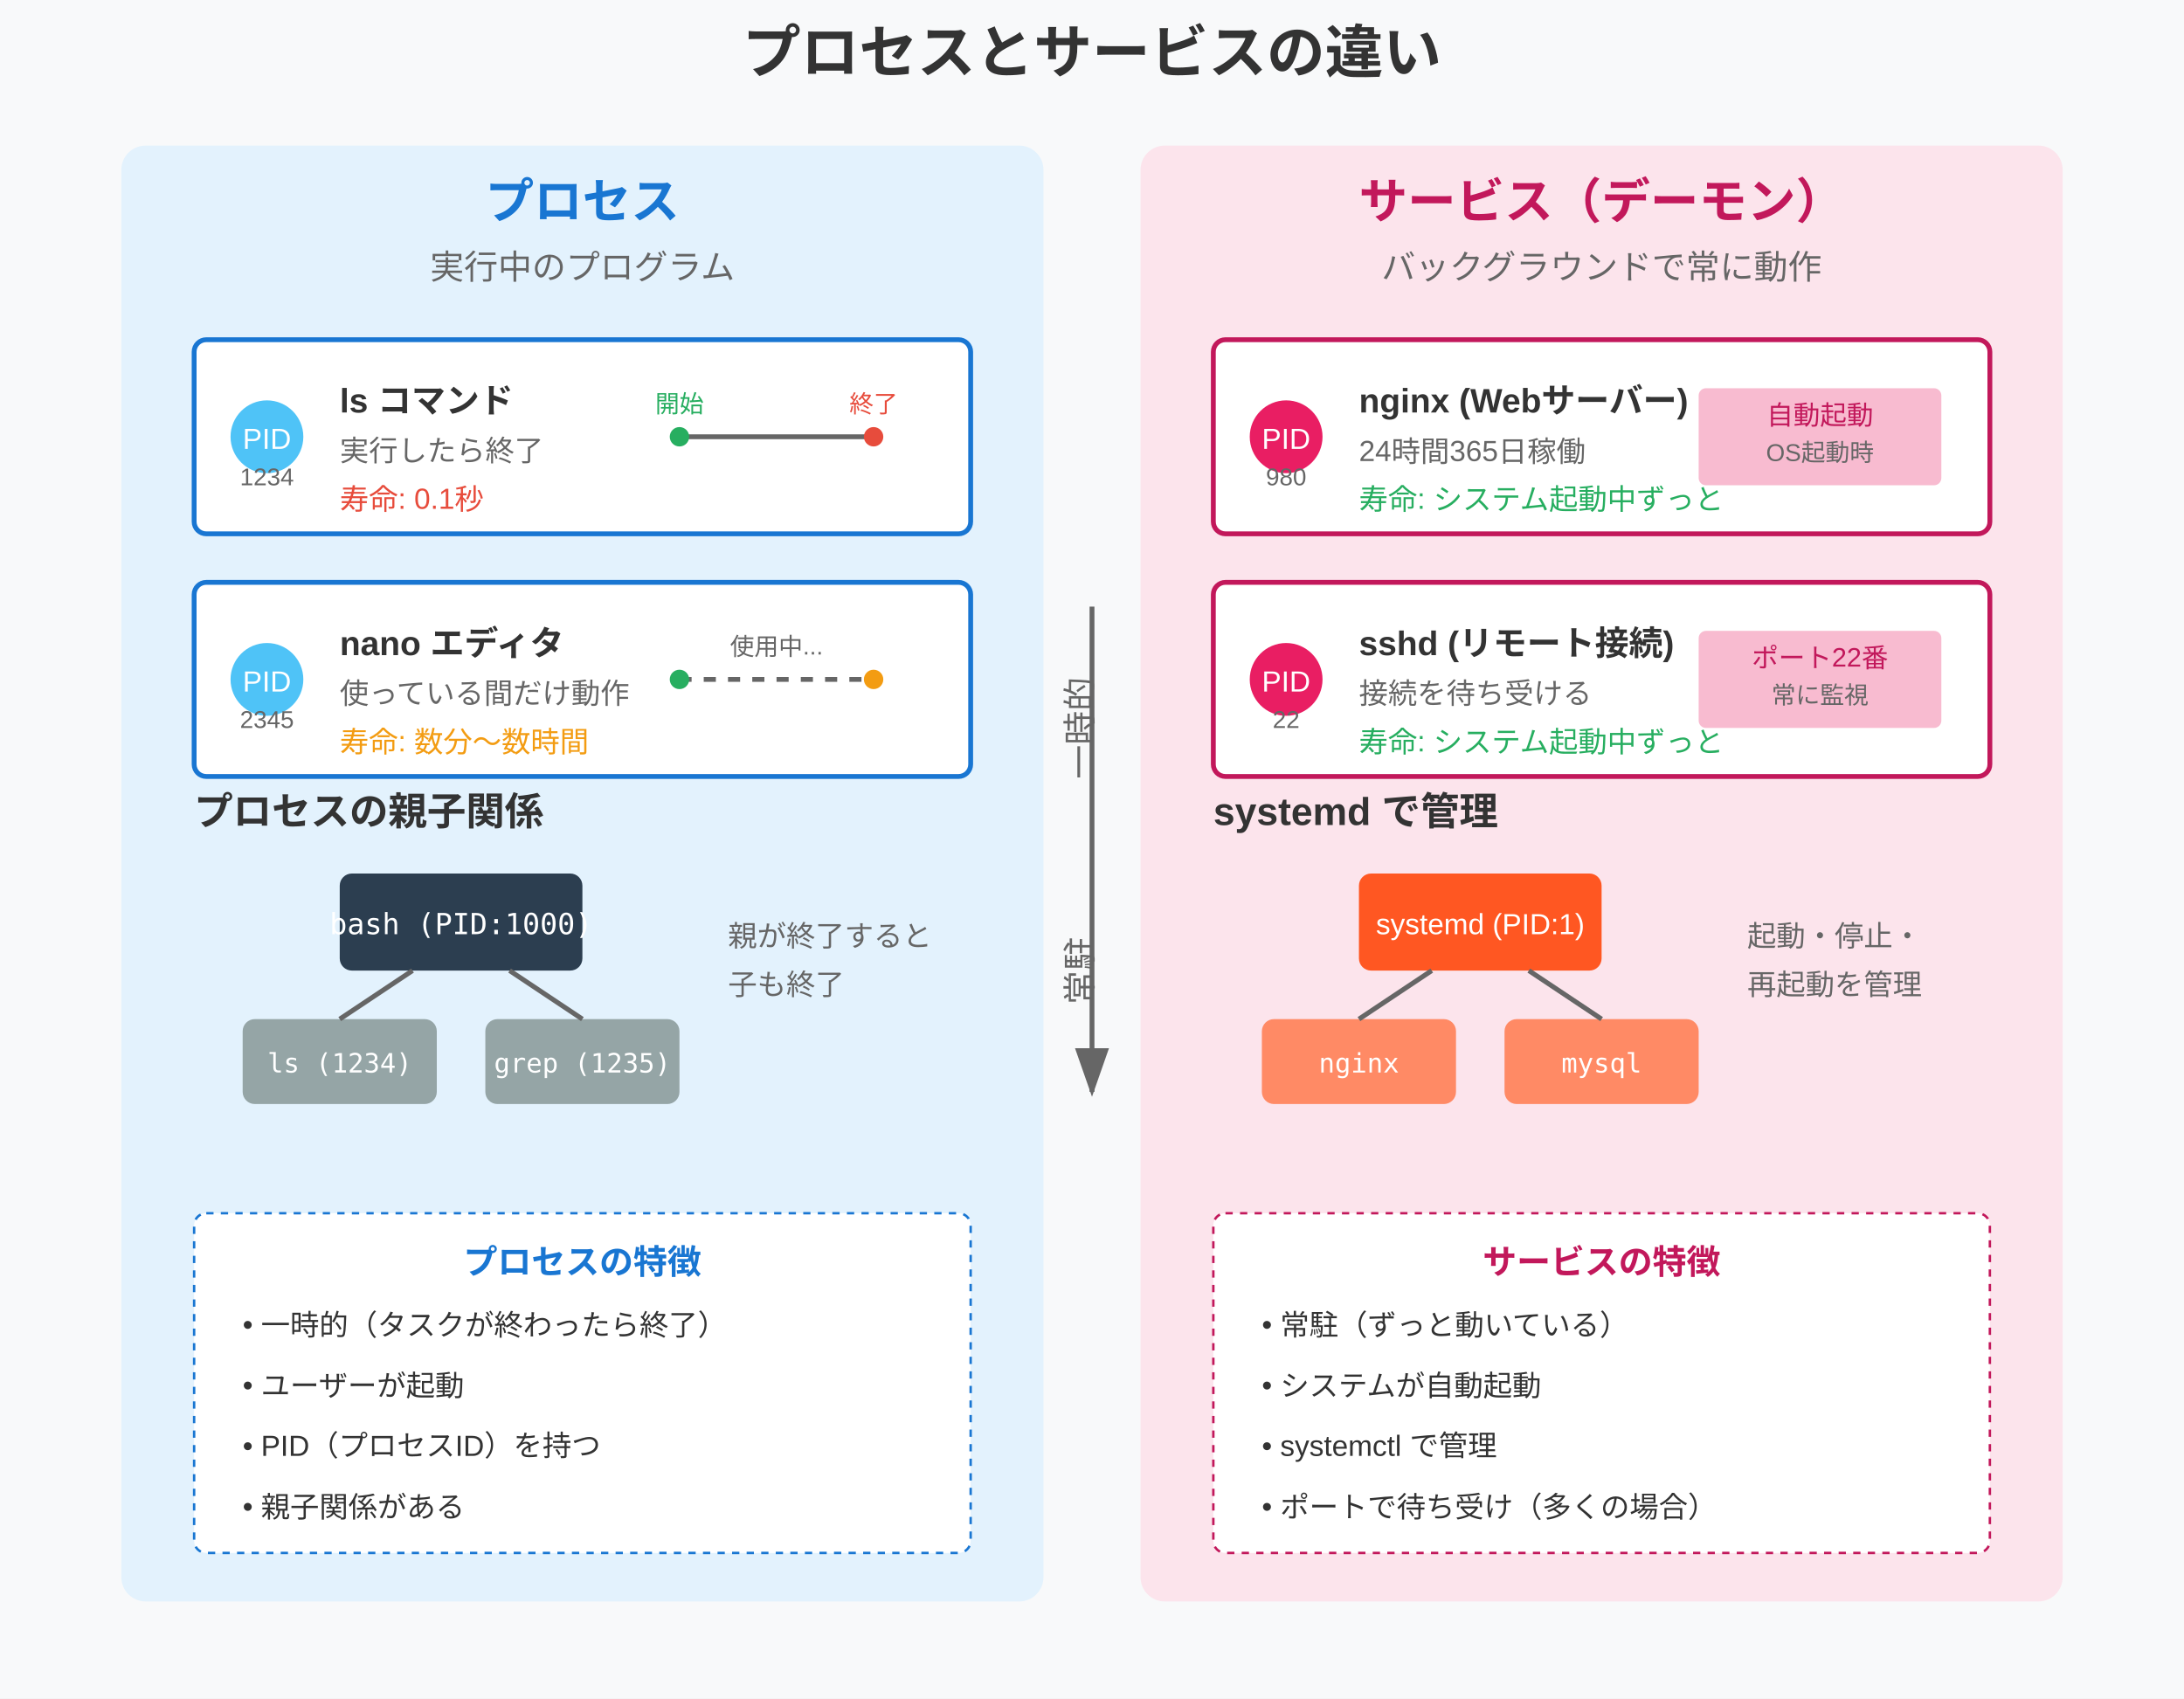
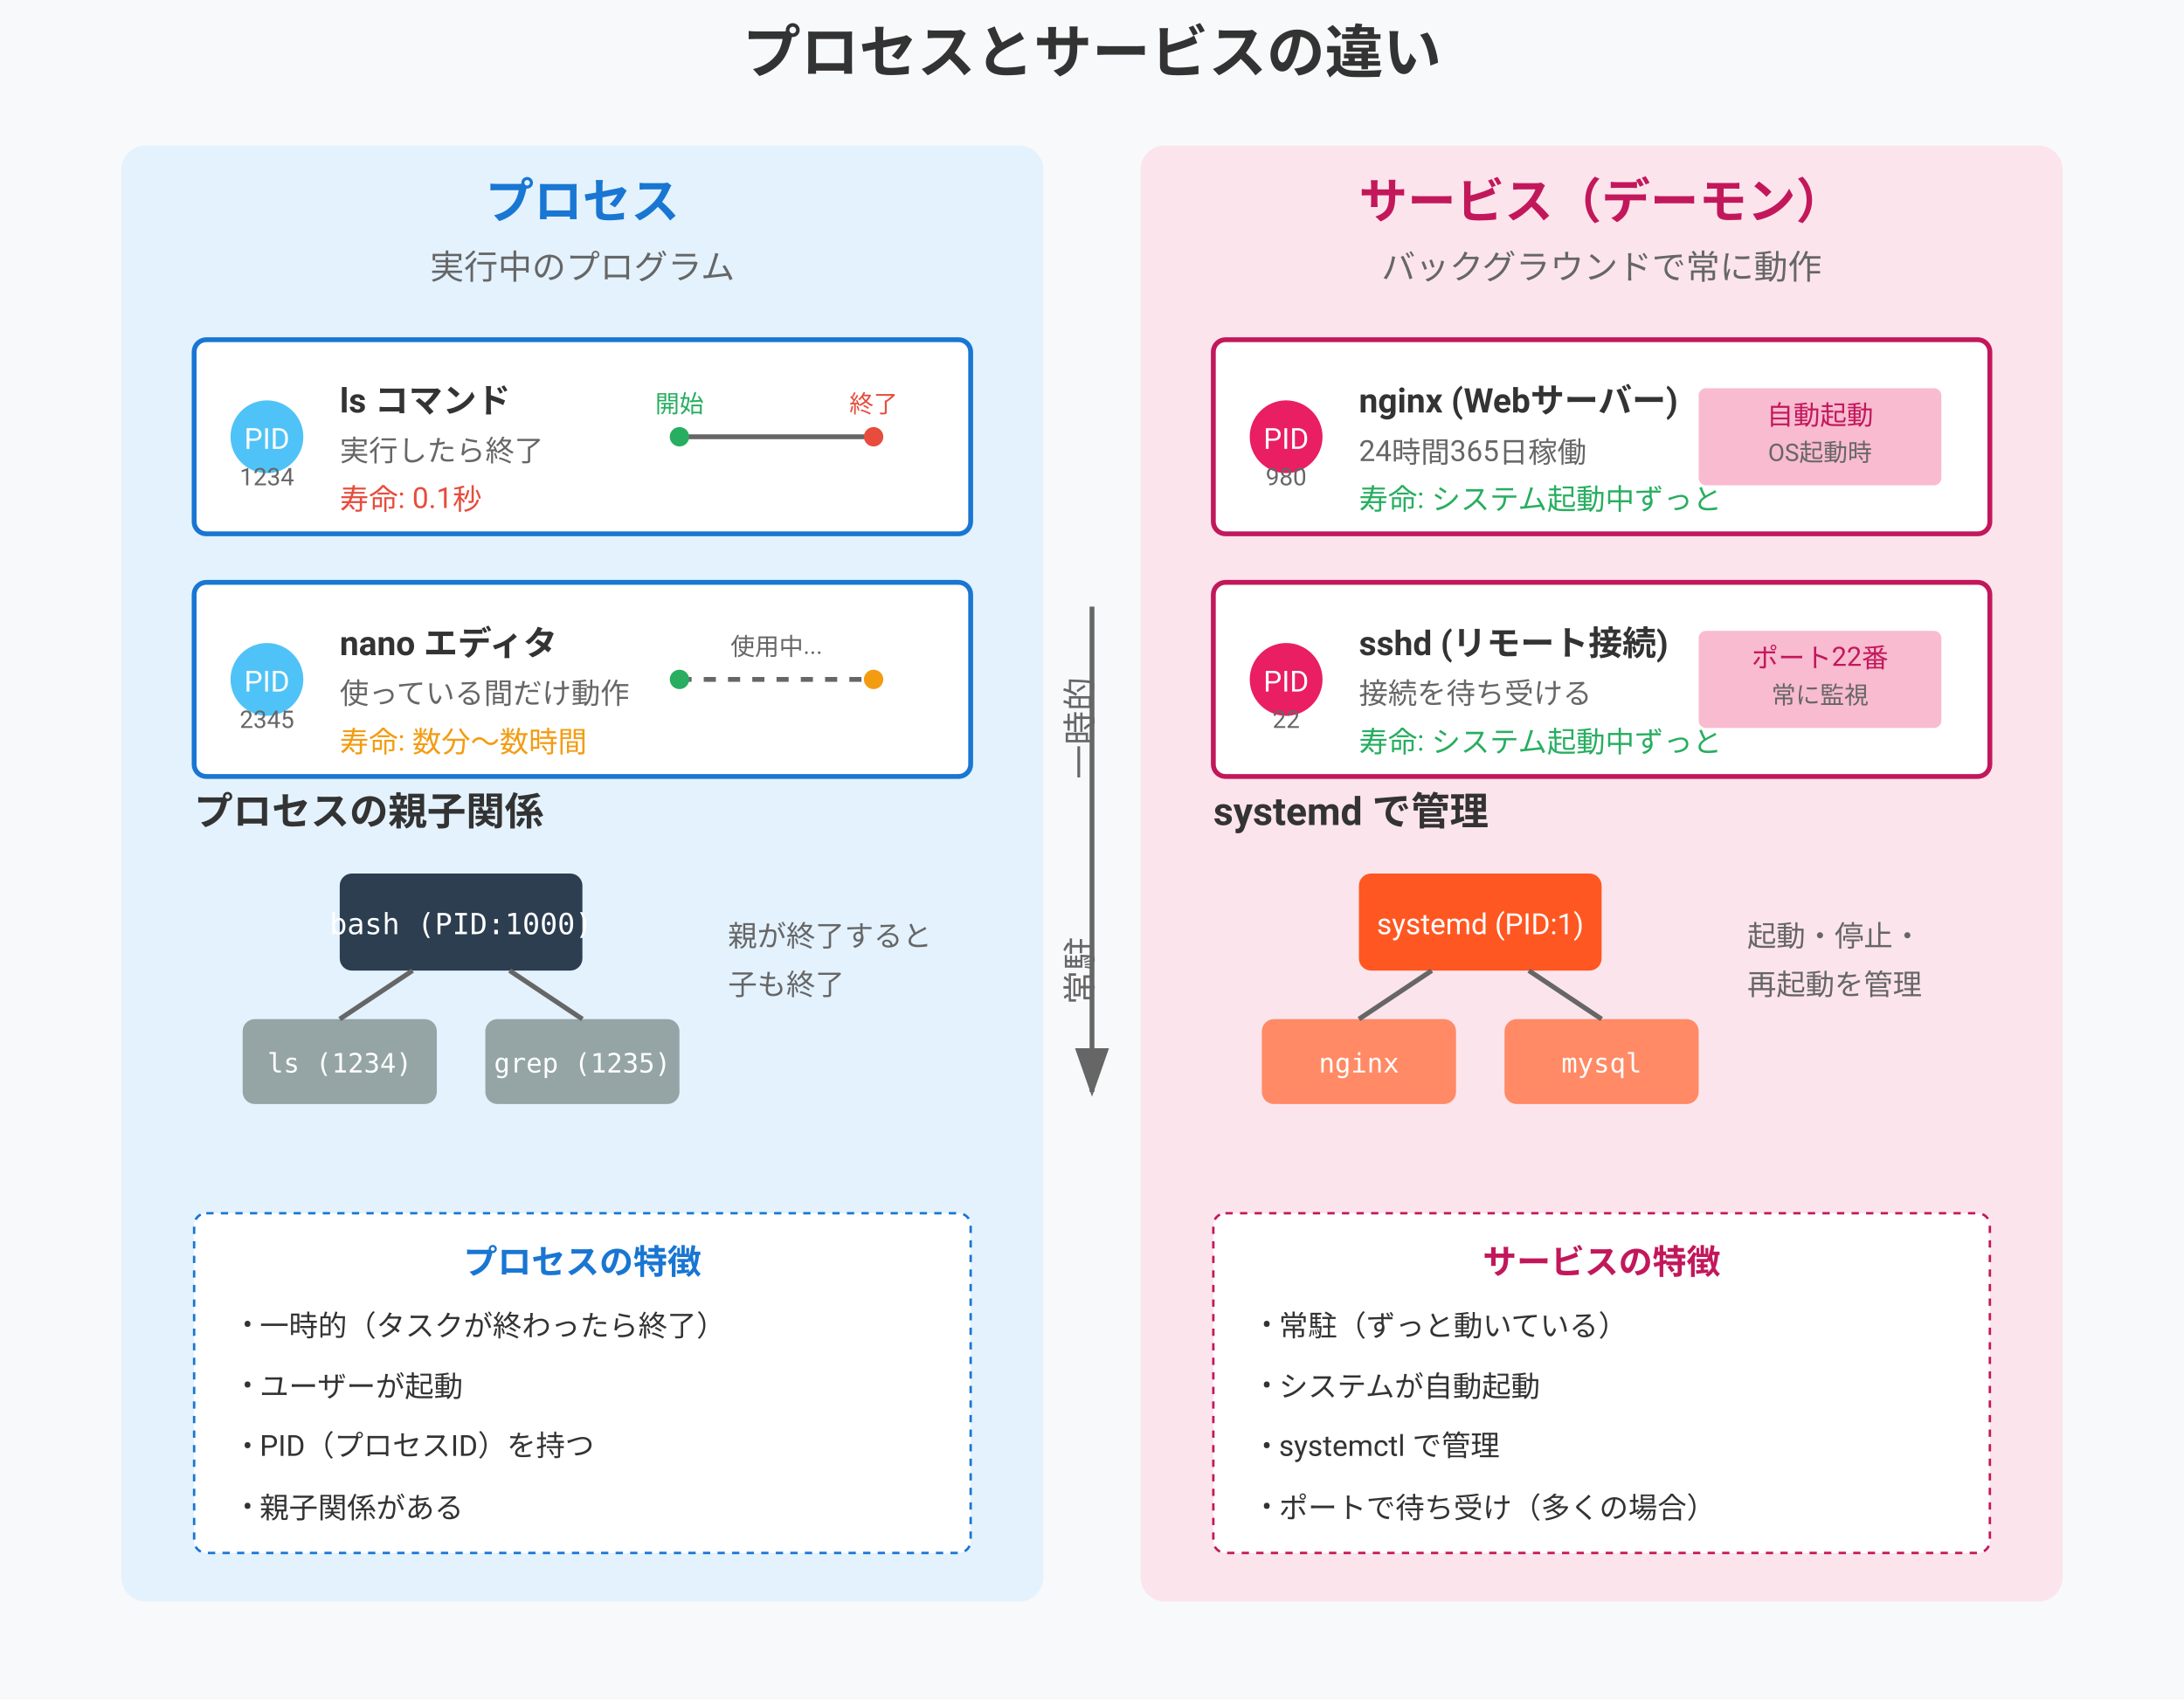
<svg xmlns="http://www.w3.org/2000/svg" viewBox="0 0 900 700">
  <rect width="900" height="700" fill="#f8f9fa" />
-   <text x="450" y="30" font-family="Arial, sans-serif" font-size="24" font-weight="bold" text-anchor="middle" fill="#333">プロセスとサービスの違い</text>
+   <text x="450" y="30" font-family="-apple-system, BlinkMacSystemFont, 'Segoe UI', Roboto, 'Helvetica Neue', Arial, 'Noto Sans', sans-serif, 'Apple Color Emoji', 'Segoe UI Emoji', 'Segoe UI Symbol', 'Noto Color Emoji'" font-size="24" font-weight="bold" text-anchor="middle" fill="#333">プロセスとサービスの違い</text>
  <g id="process-section">
    <rect x="50" y="60" width="380" height="600" fill="#e3f2fd" rx="10" />
-     <text x="240" y="90" font-family="Arial, sans-serif" font-size="20" font-weight="bold" text-anchor="middle" fill="#1976d2">プロセス</text>
-     <text x="240" y="115" font-family="Arial, sans-serif" font-size="14" text-anchor="middle" fill="#666">実行中のプログラム</text>
+     <text x="240" y="90" font-family="-apple-system, BlinkMacSystemFont, 'Segoe UI', Roboto, 'Helvetica Neue', Arial, 'Noto Sans', sans-serif, 'Apple Color Emoji', 'Segoe UI Emoji', 'Segoe UI Symbol', 'Noto Color Emoji'" font-size="20" font-weight="bold" text-anchor="middle" fill="#1976d2">プロセス</text>
+     <text x="240" y="115" font-family="-apple-system, BlinkMacSystemFont, 'Segoe UI', Roboto, 'Helvetica Neue', Arial, 'Noto Sans', sans-serif, 'Apple Color Emoji', 'Segoe UI Emoji', 'Segoe UI Symbol', 'Noto Color Emoji'" font-size="14" text-anchor="middle" fill="#666">実行中のプログラム</text>
    <g transform="translate(80, 140)">
      <rect x="0" y="0" width="320" height="80" fill="#fff" stroke="#1976d2" stroke-width="2" rx="5" />
      <circle cx="30" cy="40" r="15" fill="#4fc3f7" />
-       <text x="30" y="45" font-family="Arial, sans-serif" font-size="12" text-anchor="middle" fill="white">PID</text>
-       <text x="30" y="60" font-family="Arial, sans-serif" font-size="10" text-anchor="middle" fill="#666">1234</text>
-       <text x="60" y="30" font-family="Arial, sans-serif" font-size="14" font-weight="bold" fill="#333">ls コマンド</text>
-       <text x="60" y="50" font-family="Arial, sans-serif" font-size="12" fill="#666">実行したら終了</text>
-       <text x="60" y="70" font-family="Arial, sans-serif" font-size="12" fill="#e74c3c">寿命: 0.1秒</text>
+       <text x="30" y="45" font-family="-apple-system, BlinkMacSystemFont, 'Segoe UI', Roboto, 'Helvetica Neue', Arial, 'Noto Sans', sans-serif, 'Apple Color Emoji', 'Segoe UI Emoji', 'Segoe UI Symbol', 'Noto Color Emoji'" font-size="12" text-anchor="middle" fill="white">PID</text>
+       <text x="30" y="60" font-family="-apple-system, BlinkMacSystemFont, 'Segoe UI', Roboto, 'Helvetica Neue', Arial, 'Noto Sans', sans-serif, 'Apple Color Emoji', 'Segoe UI Emoji', 'Segoe UI Symbol', 'Noto Color Emoji'" font-size="10" text-anchor="middle" fill="#666">1234</text>
+       <text x="60" y="30" font-family="-apple-system, BlinkMacSystemFont, 'Segoe UI', Roboto, 'Helvetica Neue', Arial, 'Noto Sans', sans-serif, 'Apple Color Emoji', 'Segoe UI Emoji', 'Segoe UI Symbol', 'Noto Color Emoji'" font-size="14" font-weight="bold" fill="#333">ls コマンド</text>
+       <text x="60" y="50" font-family="-apple-system, BlinkMacSystemFont, 'Segoe UI', Roboto, 'Helvetica Neue', Arial, 'Noto Sans', sans-serif, 'Apple Color Emoji', 'Segoe UI Emoji', 'Segoe UI Symbol', 'Noto Color Emoji'" font-size="12" fill="#666">実行したら終了</text>
+       <text x="60" y="70" font-family="-apple-system, BlinkMacSystemFont, 'Segoe UI', Roboto, 'Helvetica Neue', Arial, 'Noto Sans', sans-serif, 'Apple Color Emoji', 'Segoe UI Emoji', 'Segoe UI Symbol', 'Noto Color Emoji'" font-size="12" fill="#e74c3c">寿命: 0.1秒</text>
      <line x1="200" y1="40" x2="280" y2="40" stroke="#666" stroke-width="2" />
      <circle cx="200" cy="40" r="4" fill="#27ae60" />
-       <text x="200" y="30" font-family="Arial, sans-serif" font-size="10" text-anchor="middle" fill="#27ae60">開始</text>
+       <text x="200" y="30" font-family="-apple-system, BlinkMacSystemFont, 'Segoe UI', Roboto, 'Helvetica Neue', Arial, 'Noto Sans', sans-serif, 'Apple Color Emoji', 'Segoe UI Emoji', 'Segoe UI Symbol', 'Noto Color Emoji'" font-size="10" text-anchor="middle" fill="#27ae60">開始</text>
      <circle cx="280" cy="40" r="4" fill="#e74c3c" />
-       <text x="280" y="30" font-family="Arial, sans-serif" font-size="10" text-anchor="middle" fill="#e74c3c">終了</text>
+       <text x="280" y="30" font-family="-apple-system, BlinkMacSystemFont, 'Segoe UI', Roboto, 'Helvetica Neue', Arial, 'Noto Sans', sans-serif, 'Apple Color Emoji', 'Segoe UI Emoji', 'Segoe UI Symbol', 'Noto Color Emoji'" font-size="10" text-anchor="middle" fill="#e74c3c">終了</text>
    </g>
    <g transform="translate(80, 240)">
      <rect x="0" y="0" width="320" height="80" fill="#fff" stroke="#1976d2" stroke-width="2" rx="5" />
      <circle cx="30" cy="40" r="15" fill="#4fc3f7" />
-       <text x="30" y="45" font-family="Arial, sans-serif" font-size="12" text-anchor="middle" fill="white">PID</text>
-       <text x="30" y="60" font-family="Arial, sans-serif" font-size="10" text-anchor="middle" fill="#666">2345</text>
-       <text x="60" y="30" font-family="Arial, sans-serif" font-size="14" font-weight="bold" fill="#333">nano エディタ</text>
-       <text x="60" y="50" font-family="Arial, sans-serif" font-size="12" fill="#666">使っている間だけ動作</text>
-       <text x="60" y="70" font-family="Arial, sans-serif" font-size="12" fill="#f39c12">寿命: 数分〜数時間</text>
+       <text x="30" y="45" font-family="-apple-system, BlinkMacSystemFont, 'Segoe UI', Roboto, 'Helvetica Neue', Arial, 'Noto Sans', sans-serif, 'Apple Color Emoji', 'Segoe UI Emoji', 'Segoe UI Symbol', 'Noto Color Emoji'" font-size="12" text-anchor="middle" fill="white">PID</text>
+       <text x="30" y="60" font-family="-apple-system, BlinkMacSystemFont, 'Segoe UI', Roboto, 'Helvetica Neue', Arial, 'Noto Sans', sans-serif, 'Apple Color Emoji', 'Segoe UI Emoji', 'Segoe UI Symbol', 'Noto Color Emoji'" font-size="10" text-anchor="middle" fill="#666">2345</text>
+       <text x="60" y="30" font-family="-apple-system, BlinkMacSystemFont, 'Segoe UI', Roboto, 'Helvetica Neue', Arial, 'Noto Sans', sans-serif, 'Apple Color Emoji', 'Segoe UI Emoji', 'Segoe UI Symbol', 'Noto Color Emoji'" font-size="14" font-weight="bold" fill="#333">nano エディタ</text>
+       <text x="60" y="50" font-family="-apple-system, BlinkMacSystemFont, 'Segoe UI', Roboto, 'Helvetica Neue', Arial, 'Noto Sans', sans-serif, 'Apple Color Emoji', 'Segoe UI Emoji', 'Segoe UI Symbol', 'Noto Color Emoji'" font-size="12" fill="#666">使っている間だけ動作</text>
+       <text x="60" y="70" font-family="-apple-system, BlinkMacSystemFont, 'Segoe UI', Roboto, 'Helvetica Neue', Arial, 'Noto Sans', sans-serif, 'Apple Color Emoji', 'Segoe UI Emoji', 'Segoe UI Symbol', 'Noto Color Emoji'" font-size="12" fill="#f39c12">寿命: 数分〜数時間</text>
      <line x1="200" y1="40" x2="280" y2="40" stroke="#666" stroke-width="2" stroke-dasharray="5,5" />
      <circle cx="200" cy="40" r="4" fill="#27ae60" />
      <circle cx="280" cy="40" r="4" fill="#f39c12" />
-       <text x="240" y="30" font-family="Arial, sans-serif" font-size="10" text-anchor="middle" fill="#666">使用中...</text>
+       <text x="240" y="30" font-family="-apple-system, BlinkMacSystemFont, 'Segoe UI', Roboto, 'Helvetica Neue', Arial, 'Noto Sans', sans-serif, 'Apple Color Emoji', 'Segoe UI Emoji', 'Segoe UI Symbol', 'Noto Color Emoji'" font-size="10" text-anchor="middle" fill="#666">使用中...</text>
    </g>
    <g transform="translate(80, 340)">
-       <text x="0" y="0" font-family="Arial, sans-serif" font-size="16" font-weight="bold" fill="#333">プロセスの親子関係</text>
+       <text x="0" y="0" font-family="-apple-system, BlinkMacSystemFont, 'Segoe UI', Roboto, 'Helvetica Neue', Arial, 'Noto Sans', sans-serif, 'Apple Color Emoji', 'Segoe UI Emoji', 'Segoe UI Symbol', 'Noto Color Emoji'" font-size="16" font-weight="bold" fill="#333">プロセスの親子関係</text>
      <rect x="60" y="20" width="100" height="40" fill="#2c3e50" rx="5" />
-       <text x="110" y="45" font-family="monospace" font-size="12" text-anchor="middle" fill="white">bash (PID:1000)</text>
+       <text x="110" y="45" font-family="'Monaco', 'Menlo', 'Ubuntu Mono', 'Consolas', 'source-code-pro', monospace" font-size="12" text-anchor="middle" fill="white">bash (PID:1000)</text>
      <rect x="20" y="80" width="80" height="35" fill="#95a5a6" rx="5" />
-       <text x="60" y="102" font-family="monospace" font-size="11" text-anchor="middle" fill="white">ls (1234)</text>
+       <text x="60" y="102" font-family="'Monaco', 'Menlo', 'Ubuntu Mono', 'Consolas', 'source-code-pro', monospace" font-size="11" text-anchor="middle" fill="white">ls (1234)</text>
      <line x1="90" y1="60" x2="60" y2="80" stroke="#666" stroke-width="2" />
      <rect x="120" y="80" width="80" height="35" fill="#95a5a6" rx="5" />
-       <text x="160" y="102" font-family="monospace" font-size="11" text-anchor="middle" fill="white">grep (1235)</text>
+       <text x="160" y="102" font-family="'Monaco', 'Menlo', 'Ubuntu Mono', 'Consolas', 'source-code-pro', monospace" font-size="11" text-anchor="middle" fill="white">grep (1235)</text>
      <line x1="130" y1="60" x2="160" y2="80" stroke="#666" stroke-width="2" />
-       <text x="220" y="50" font-family="Arial, sans-serif" font-size="12" fill="#666">親が終了すると</text>
-       <text x="220" y="70" font-family="Arial, sans-serif" font-size="12" fill="#666">子も終了</text>
+       <text x="220" y="50" font-family="-apple-system, BlinkMacSystemFont, 'Segoe UI', Roboto, 'Helvetica Neue', Arial, 'Noto Sans', sans-serif, 'Apple Color Emoji', 'Segoe UI Emoji', 'Segoe UI Symbol', 'Noto Color Emoji'" font-size="12" fill="#666">親が終了すると</text>
+       <text x="220" y="70" font-family="-apple-system, BlinkMacSystemFont, 'Segoe UI', Roboto, 'Helvetica Neue', Arial, 'Noto Sans', sans-serif, 'Apple Color Emoji', 'Segoe UI Emoji', 'Segoe UI Symbol', 'Noto Color Emoji'" font-size="12" fill="#666">子も終了</text>
    </g>
    <rect x="80" y="500" width="320" height="140" fill="#fff" stroke="#1976d2" stroke-dasharray="3,3" rx="5" />
-     <text x="240" y="525" font-family="Arial, sans-serif" font-size="14" font-weight="bold" text-anchor="middle" fill="#1976d2">プロセスの特徴</text>
-     <text x="100" y="550" font-family="Arial, sans-serif" font-size="12" fill="#333">• 一時的（タスクが終わったら終了）</text>
-     <text x="100" y="575" font-family="Arial, sans-serif" font-size="12" fill="#333">• ユーザーが起動</text>
-     <text x="100" y="600" font-family="Arial, sans-serif" font-size="12" fill="#333">• PID（プロセスID）を持つ</text>
-     <text x="100" y="625" font-family="Arial, sans-serif" font-size="12" fill="#333">• 親子関係がある</text>
+     <text x="240" y="525" font-family="-apple-system, BlinkMacSystemFont, 'Segoe UI', Roboto, 'Helvetica Neue', Arial, 'Noto Sans', sans-serif, 'Apple Color Emoji', 'Segoe UI Emoji', 'Segoe UI Symbol', 'Noto Color Emoji'" font-size="14" font-weight="bold" text-anchor="middle" fill="#1976d2">プロセスの特徴</text>
+     <text x="100" y="550" font-family="-apple-system, BlinkMacSystemFont, 'Segoe UI', Roboto, 'Helvetica Neue', Arial, 'Noto Sans', sans-serif, 'Apple Color Emoji', 'Segoe UI Emoji', 'Segoe UI Symbol', 'Noto Color Emoji'" font-size="12" fill="#333">• 一時的（タスクが終わったら終了）</text>
+     <text x="100" y="575" font-family="-apple-system, BlinkMacSystemFont, 'Segoe UI', Roboto, 'Helvetica Neue', Arial, 'Noto Sans', sans-serif, 'Apple Color Emoji', 'Segoe UI Emoji', 'Segoe UI Symbol', 'Noto Color Emoji'" font-size="12" fill="#333">• ユーザーが起動</text>
+     <text x="100" y="600" font-family="-apple-system, BlinkMacSystemFont, 'Segoe UI', Roboto, 'Helvetica Neue', Arial, 'Noto Sans', sans-serif, 'Apple Color Emoji', 'Segoe UI Emoji', 'Segoe UI Symbol', 'Noto Color Emoji'" font-size="12" fill="#333">• PID（プロセスID）を持つ</text>
+     <text x="100" y="625" font-family="-apple-system, BlinkMacSystemFont, 'Segoe UI', Roboto, 'Helvetica Neue', Arial, 'Noto Sans', sans-serif, 'Apple Color Emoji', 'Segoe UI Emoji', 'Segoe UI Symbol', 'Noto Color Emoji'" font-size="12" fill="#333">• 親子関係がある</text>
  </g>
  <g id="service-section">
    <rect x="470" y="60" width="380" height="600" fill="#fce4ec" rx="10" />
-     <text x="660" y="90" font-family="Arial, sans-serif" font-size="20" font-weight="bold" text-anchor="middle" fill="#c2185b">サービス（デーモン）</text>
-     <text x="660" y="115" font-family="Arial, sans-serif" font-size="14" text-anchor="middle" fill="#666">バックグラウンドで常に動作</text>
+     <text x="660" y="90" font-family="-apple-system, BlinkMacSystemFont, 'Segoe UI', Roboto, 'Helvetica Neue', Arial, 'Noto Sans', sans-serif, 'Apple Color Emoji', 'Segoe UI Emoji', 'Segoe UI Symbol', 'Noto Color Emoji'" font-size="20" font-weight="bold" text-anchor="middle" fill="#c2185b">サービス（デーモン）</text>
+     <text x="660" y="115" font-family="-apple-system, BlinkMacSystemFont, 'Segoe UI', Roboto, 'Helvetica Neue', Arial, 'Noto Sans', sans-serif, 'Apple Color Emoji', 'Segoe UI Emoji', 'Segoe UI Symbol', 'Noto Color Emoji'" font-size="14" text-anchor="middle" fill="#666">バックグラウンドで常に動作</text>
    <g transform="translate(500, 140)">
      <rect x="0" y="0" width="320" height="80" fill="#fff" stroke="#c2185b" stroke-width="2" rx="5" />
      <circle cx="30" cy="40" r="15" fill="#e91e63" />
-       <text x="30" y="45" font-family="Arial, sans-serif" font-size="12" text-anchor="middle" fill="white">PID</text>
-       <text x="30" y="60" font-family="Arial, sans-serif" font-size="10" text-anchor="middle" fill="#666">980</text>
-       <text x="60" y="30" font-family="Arial, sans-serif" font-size="14" font-weight="bold" fill="#333">nginx (Webサーバー)</text>
-       <text x="60" y="50" font-family="Arial, sans-serif" font-size="12" fill="#666">24時間365日稼働</text>
-       <text x="60" y="70" font-family="Arial, sans-serif" font-size="12" fill="#27ae60">寿命: システム起動中ずっと</text>
+       <text x="30" y="45" font-family="-apple-system, BlinkMacSystemFont, 'Segoe UI', Roboto, 'Helvetica Neue', Arial, 'Noto Sans', sans-serif, 'Apple Color Emoji', 'Segoe UI Emoji', 'Segoe UI Symbol', 'Noto Color Emoji'" font-size="12" text-anchor="middle" fill="white">PID</text>
+       <text x="30" y="60" font-family="-apple-system, BlinkMacSystemFont, 'Segoe UI', Roboto, 'Helvetica Neue', Arial, 'Noto Sans', sans-serif, 'Apple Color Emoji', 'Segoe UI Emoji', 'Segoe UI Symbol', 'Noto Color Emoji'" font-size="10" text-anchor="middle" fill="#666">980</text>
+       <text x="60" y="30" font-family="-apple-system, BlinkMacSystemFont, 'Segoe UI', Roboto, 'Helvetica Neue', Arial, 'Noto Sans', sans-serif, 'Apple Color Emoji', 'Segoe UI Emoji', 'Segoe UI Symbol', 'Noto Color Emoji'" font-size="14" font-weight="bold" fill="#333">nginx (Webサーバー)</text>
+       <text x="60" y="50" font-family="-apple-system, BlinkMacSystemFont, 'Segoe UI', Roboto, 'Helvetica Neue', Arial, 'Noto Sans', sans-serif, 'Apple Color Emoji', 'Segoe UI Emoji', 'Segoe UI Symbol', 'Noto Color Emoji'" font-size="12" fill="#666">24時間365日稼働</text>
+       <text x="60" y="70" font-family="-apple-system, BlinkMacSystemFont, 'Segoe UI', Roboto, 'Helvetica Neue', Arial, 'Noto Sans', sans-serif, 'Apple Color Emoji', 'Segoe UI Emoji', 'Segoe UI Symbol', 'Noto Color Emoji'" font-size="12" fill="#27ae60">寿命: システム起動中ずっと</text>
      <rect x="200" y="20" width="100" height="40" fill="#f8bbd0" rx="3" />
-       <text x="250" y="35" font-family="Arial, sans-serif" font-size="11" text-anchor="middle" fill="#c2185b">自動起動</text>
-       <text x="250" y="50" font-family="Arial, sans-serif" font-size="10" text-anchor="middle" fill="#666">OS起動時</text>
+       <text x="250" y="35" font-family="-apple-system, BlinkMacSystemFont, 'Segoe UI', Roboto, 'Helvetica Neue', Arial, 'Noto Sans', sans-serif, 'Apple Color Emoji', 'Segoe UI Emoji', 'Segoe UI Symbol', 'Noto Color Emoji'" font-size="11" text-anchor="middle" fill="#c2185b">自動起動</text>
+       <text x="250" y="50" font-family="-apple-system, BlinkMacSystemFont, 'Segoe UI', Roboto, 'Helvetica Neue', Arial, 'Noto Sans', sans-serif, 'Apple Color Emoji', 'Segoe UI Emoji', 'Segoe UI Symbol', 'Noto Color Emoji'" font-size="10" text-anchor="middle" fill="#666">OS起動時</text>
    </g>
    <g transform="translate(500, 240)">
      <rect x="0" y="0" width="320" height="80" fill="#fff" stroke="#c2185b" stroke-width="2" rx="5" />
      <circle cx="30" cy="40" r="15" fill="#e91e63" />
-       <text x="30" y="45" font-family="Arial, sans-serif" font-size="12" text-anchor="middle" fill="white">PID</text>
-       <text x="30" y="60" font-family="Arial, sans-serif" font-size="10" text-anchor="middle" fill="#666">22</text>
-       <text x="60" y="30" font-family="Arial, sans-serif" font-size="14" font-weight="bold" fill="#333">sshd (リモート接続)</text>
-       <text x="60" y="50" font-family="Arial, sans-serif" font-size="12" fill="#666">接続を待ち受ける</text>
-       <text x="60" y="70" font-family="Arial, sans-serif" font-size="12" fill="#27ae60">寿命: システム起動中ずっと</text>
+       <text x="30" y="45" font-family="-apple-system, BlinkMacSystemFont, 'Segoe UI', Roboto, 'Helvetica Neue', Arial, 'Noto Sans', sans-serif, 'Apple Color Emoji', 'Segoe UI Emoji', 'Segoe UI Symbol', 'Noto Color Emoji'" font-size="12" text-anchor="middle" fill="white">PID</text>
+       <text x="30" y="60" font-family="-apple-system, BlinkMacSystemFont, 'Segoe UI', Roboto, 'Helvetica Neue', Arial, 'Noto Sans', sans-serif, 'Apple Color Emoji', 'Segoe UI Emoji', 'Segoe UI Symbol', 'Noto Color Emoji'" font-size="10" text-anchor="middle" fill="#666">22</text>
+       <text x="60" y="30" font-family="-apple-system, BlinkMacSystemFont, 'Segoe UI', Roboto, 'Helvetica Neue', Arial, 'Noto Sans', sans-serif, 'Apple Color Emoji', 'Segoe UI Emoji', 'Segoe UI Symbol', 'Noto Color Emoji'" font-size="14" font-weight="bold" fill="#333">sshd (リモート接続)</text>
+       <text x="60" y="50" font-family="-apple-system, BlinkMacSystemFont, 'Segoe UI', Roboto, 'Helvetica Neue', Arial, 'Noto Sans', sans-serif, 'Apple Color Emoji', 'Segoe UI Emoji', 'Segoe UI Symbol', 'Noto Color Emoji'" font-size="12" fill="#666">接続を待ち受ける</text>
+       <text x="60" y="70" font-family="-apple-system, BlinkMacSystemFont, 'Segoe UI', Roboto, 'Helvetica Neue', Arial, 'Noto Sans', sans-serif, 'Apple Color Emoji', 'Segoe UI Emoji', 'Segoe UI Symbol', 'Noto Color Emoji'" font-size="12" fill="#27ae60">寿命: システム起動中ずっと</text>
      <rect x="200" y="20" width="100" height="40" fill="#f8bbd0" rx="3" />
-       <text x="250" y="35" font-family="Arial, sans-serif" font-size="11" text-anchor="middle" fill="#c2185b">ポート22番</text>
-       <text x="250" y="50" font-family="Arial, sans-serif" font-size="10" text-anchor="middle" fill="#666">常に監視</text>
+       <text x="250" y="35" font-family="-apple-system, BlinkMacSystemFont, 'Segoe UI', Roboto, 'Helvetica Neue', Arial, 'Noto Sans', sans-serif, 'Apple Color Emoji', 'Segoe UI Emoji', 'Segoe UI Symbol', 'Noto Color Emoji'" font-size="11" text-anchor="middle" fill="#c2185b">ポート22番</text>
+       <text x="250" y="50" font-family="-apple-system, BlinkMacSystemFont, 'Segoe UI', Roboto, 'Helvetica Neue', Arial, 'Noto Sans', sans-serif, 'Apple Color Emoji', 'Segoe UI Emoji', 'Segoe UI Symbol', 'Noto Color Emoji'" font-size="10" text-anchor="middle" fill="#666">常に監視</text>
    </g>
    <g transform="translate(500, 340)">
-       <text x="0" y="0" font-family="Arial, sans-serif" font-size="16" font-weight="bold" fill="#333">systemd で管理</text>
+       <text x="0" y="0" font-family="-apple-system, BlinkMacSystemFont, 'Segoe UI', Roboto, 'Helvetica Neue', Arial, 'Noto Sans', sans-serif, 'Apple Color Emoji', 'Segoe UI Emoji', 'Segoe UI Symbol', 'Noto Color Emoji'" font-size="16" font-weight="bold" fill="#333">systemd で管理</text>
      <rect x="60" y="20" width="100" height="40" fill="#ff5722" rx="5" />
-       <text x="110" y="45" font-family="Arial, sans-serif" font-size="12" text-anchor="middle" fill="white">systemd (PID:1)</text>
+       <text x="110" y="45" font-family="-apple-system, BlinkMacSystemFont, 'Segoe UI', Roboto, 'Helvetica Neue', Arial, 'Noto Sans', sans-serif, 'Apple Color Emoji', 'Segoe UI Emoji', 'Segoe UI Symbol', 'Noto Color Emoji'" font-size="12" text-anchor="middle" fill="white">systemd (PID:1)</text>
      <rect x="20" y="80" width="80" height="35" fill="#ff8a65" rx="5" />
-       <text x="60" y="102" font-family="monospace" font-size="11" text-anchor="middle" fill="white">nginx</text>
+       <text x="60" y="102" font-family="'Monaco', 'Menlo', 'Ubuntu Mono', 'Consolas', 'source-code-pro', monospace" font-size="11" text-anchor="middle" fill="white">nginx</text>
      <line x1="90" y1="60" x2="60" y2="80" stroke="#666" stroke-width="2" />
      <rect x="120" y="80" width="80" height="35" fill="#ff8a65" rx="5" />
-       <text x="160" y="102" font-family="monospace" font-size="11" text-anchor="middle" fill="white">mysql</text>
+       <text x="160" y="102" font-family="'Monaco', 'Menlo', 'Ubuntu Mono', 'Consolas', 'source-code-pro', monospace" font-size="11" text-anchor="middle" fill="white">mysql</text>
      <line x1="130" y1="60" x2="160" y2="80" stroke="#666" stroke-width="2" />
-       <text x="220" y="50" font-family="Arial, sans-serif" font-size="12" fill="#666">起動・停止・</text>
-       <text x="220" y="70" font-family="Arial, sans-serif" font-size="12" fill="#666">再起動を管理</text>
+       <text x="220" y="50" font-family="-apple-system, BlinkMacSystemFont, 'Segoe UI', Roboto, 'Helvetica Neue', Arial, 'Noto Sans', sans-serif, 'Apple Color Emoji', 'Segoe UI Emoji', 'Segoe UI Symbol', 'Noto Color Emoji'" font-size="12" fill="#666">起動・停止・</text>
+       <text x="220" y="70" font-family="-apple-system, BlinkMacSystemFont, 'Segoe UI', Roboto, 'Helvetica Neue', Arial, 'Noto Sans', sans-serif, 'Apple Color Emoji', 'Segoe UI Emoji', 'Segoe UI Symbol', 'Noto Color Emoji'" font-size="12" fill="#666">再起動を管理</text>
    </g>
    <rect x="500" y="500" width="320" height="140" fill="#fff" stroke="#c2185b" stroke-dasharray="3,3" rx="5" />
-     <text x="660" y="525" font-family="Arial, sans-serif" font-size="14" font-weight="bold" text-anchor="middle" fill="#c2185b">サービスの特徴</text>
-     <text x="520" y="550" font-family="Arial, sans-serif" font-size="12" fill="#333">• 常駐（ずっと動いている）</text>
-     <text x="520" y="575" font-family="Arial, sans-serif" font-size="12" fill="#333">• システムが自動起動</text>
-     <text x="520" y="600" font-family="Arial, sans-serif" font-size="12" fill="#333">• systemctl で管理</text>
-     <text x="520" y="625" font-family="Arial, sans-serif" font-size="12" fill="#333">• ポートで待ち受け（多くの場合）</text>
+     <text x="660" y="525" font-family="-apple-system, BlinkMacSystemFont, 'Segoe UI', Roboto, 'Helvetica Neue', Arial, 'Noto Sans', sans-serif, 'Apple Color Emoji', 'Segoe UI Emoji', 'Segoe UI Symbol', 'Noto Color Emoji'" font-size="14" font-weight="bold" text-anchor="middle" fill="#c2185b">サービスの特徴</text>
+     <text x="520" y="550" font-family="-apple-system, BlinkMacSystemFont, 'Segoe UI', Roboto, 'Helvetica Neue', Arial, 'Noto Sans', sans-serif, 'Apple Color Emoji', 'Segoe UI Emoji', 'Segoe UI Symbol', 'Noto Color Emoji'" font-size="12" fill="#333">• 常駐（ずっと動いている）</text>
+     <text x="520" y="575" font-family="-apple-system, BlinkMacSystemFont, 'Segoe UI', Roboto, 'Helvetica Neue', Arial, 'Noto Sans', sans-serif, 'Apple Color Emoji', 'Segoe UI Emoji', 'Segoe UI Symbol', 'Noto Color Emoji'" font-size="12" fill="#333">• システムが自動起動</text>
+     <text x="520" y="600" font-family="-apple-system, BlinkMacSystemFont, 'Segoe UI', Roboto, 'Helvetica Neue', Arial, 'Noto Sans', sans-serif, 'Apple Color Emoji', 'Segoe UI Emoji', 'Segoe UI Symbol', 'Noto Color Emoji'" font-size="12" fill="#333">• systemctl で管理</text>
+     <text x="520" y="625" font-family="-apple-system, BlinkMacSystemFont, 'Segoe UI', Roboto, 'Helvetica Neue', Arial, 'Noto Sans', sans-serif, 'Apple Color Emoji', 'Segoe UI Emoji', 'Segoe UI Symbol', 'Noto Color Emoji'" font-size="12" fill="#333">• ポートで待ち受け（多くの場合）</text>
  </g>
  <g transform="translate(430, 300)">
-     <text x="20" y="0" font-family="Arial, sans-serif" font-size="14" text-anchor="middle" fill="#666" transform="rotate(-90, 20, 0)">一時的</text>
-     <text x="20" y="100" font-family="Arial, sans-serif" font-size="14" text-anchor="middle" fill="#666" transform="rotate(-90, 20, 100)">常駐</text>
+     <text x="20" y="0" font-family="-apple-system, BlinkMacSystemFont, 'Segoe UI', Roboto, 'Helvetica Neue', Arial, 'Noto Sans', sans-serif, 'Apple Color Emoji', 'Segoe UI Emoji', 'Segoe UI Symbol', 'Noto Color Emoji'" font-size="14" text-anchor="middle" fill="#666" transform="rotate(-90, 20, 0)">一時的</text>
+     <text x="20" y="100" font-family="-apple-system, BlinkMacSystemFont, 'Segoe UI', Roboto, 'Helvetica Neue', Arial, 'Noto Sans', sans-serif, 'Apple Color Emoji', 'Segoe UI Emoji', 'Segoe UI Symbol', 'Noto Color Emoji'" font-size="14" text-anchor="middle" fill="#666" transform="rotate(-90, 20, 100)">常駐</text>
    <line x1="20" y1="-50" x2="20" y2="150" stroke="#666" stroke-width="2" marker-end="url(#arrowhead)" />
  </g>
  <defs>
    <marker id="arrowhead" markerWidth="10" markerHeight="7" refX="9" refY="3.5" orient="auto">
      <polygon points="0 0, 10 3.5, 0 7" fill="#666" />
    </marker>
  </defs>
</svg>
